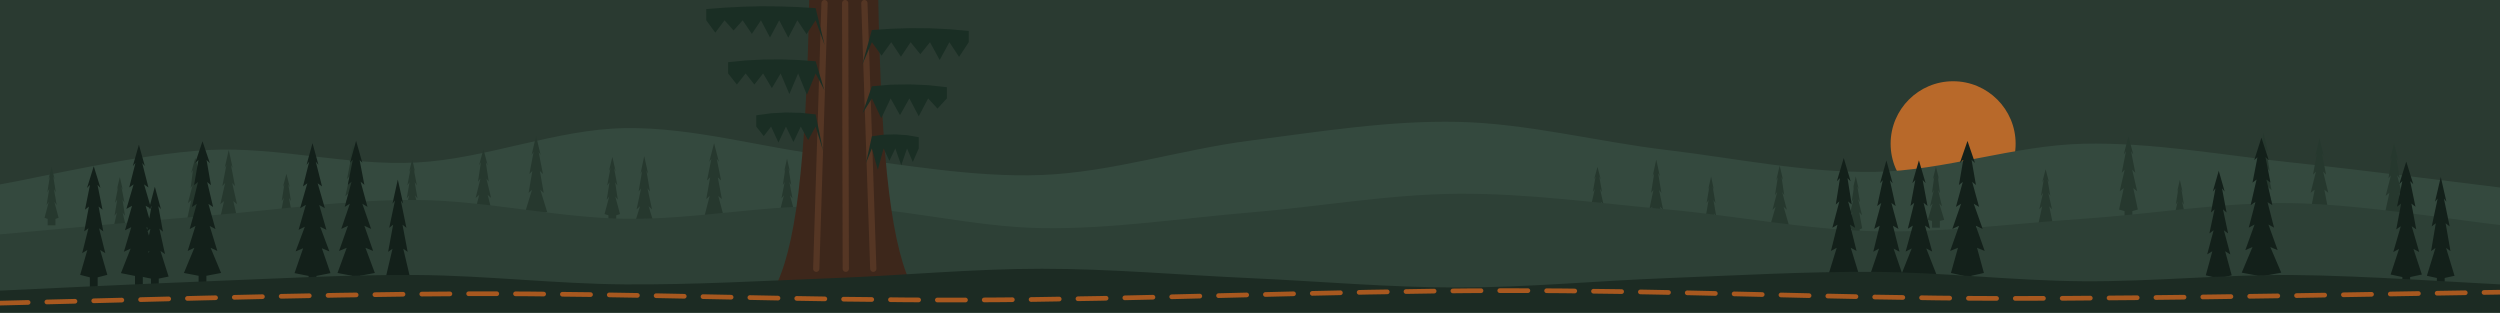
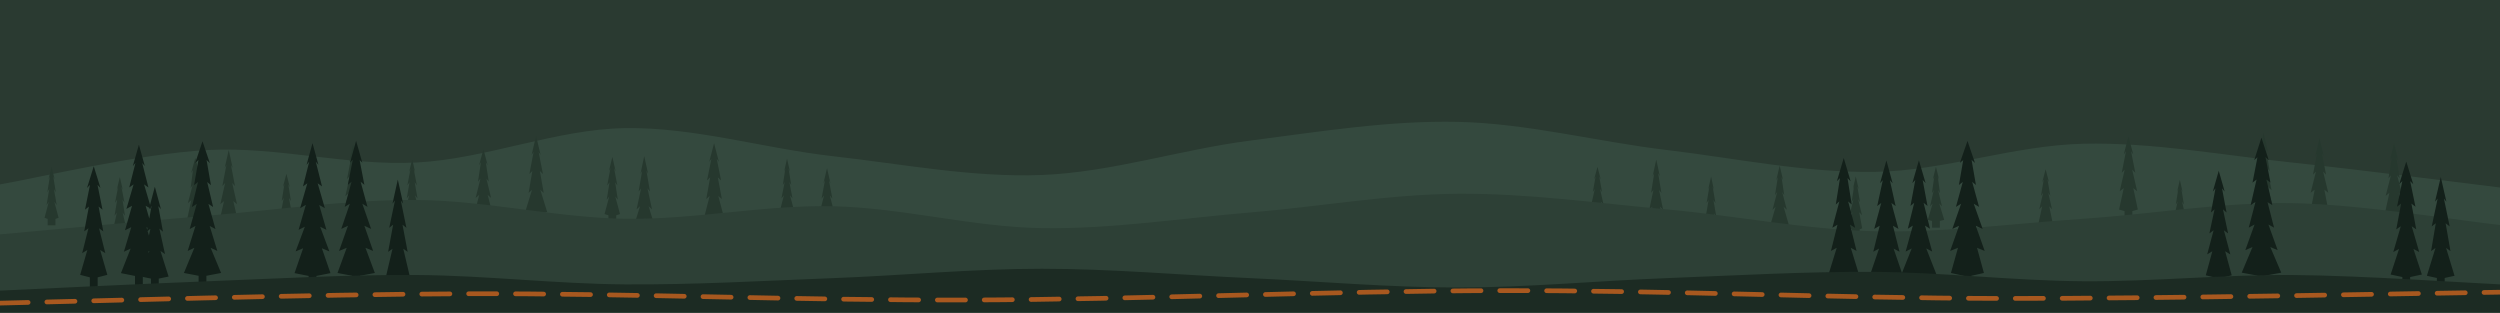
<svg xmlns="http://www.w3.org/2000/svg" viewBox="0 0 1600 200" preserveAspectRatio="xMidYMax slice">
  <rect width="1600" height="200" fill="#2a3a31" />
-   <circle cx="1250" cy="92" r="40" fill="#b8692a" />
  <path d="M0.0,118.0 C22.2,114.3 88.9,98.3 133.3,96.0 C177.8,93.7 222.2,106.3 266.7,104.0 C311.1,101.7 355.6,82.7 400.0,82.0 C444.4,81.3 488.9,95.0 533.3,100.0 C577.8,105.0 622.2,113.7 666.7,112.0 C711.1,110.3 755.6,95.7 800.0,90.0 C844.4,84.3 888.9,77.0 933.3,78.0 C977.8,79.0 1022.2,90.7 1066.7,96.0 C1111.1,101.3 1155.6,110.7 1200.0,110.0 C1244.4,109.3 1288.9,93.0 1333.3,92.0 C1377.8,91.0 1422.2,99.3 1466.7,104.0 C1511.1,108.7 1577.8,117.3 1600.0,120.0 L1600,200 L0,200 Z" fill="#34493e" />
  <path d="M33.0,106.7 L35.0,114.9 L34.1,112.9 L35.7,123.0 L34.5,121.0 L36.3,131.2 L34.8,129.2 L37.5,139.4 L35.5,140.1 L35.5,144.2 L30.5,144.2 L30.5,140.1 L28.5,139.4 L31.2,129.2 L29.8,131.2 L31.5,121.0 L30.3,123.0 L31.9,112.9 L31.0,114.9 ZM76.7,113.3 L78.6,121.6 L77.7,119.6 L79.7,129.8 L78.4,127.8 L80.0,138.1 L78.5,136.1 L80.9,146.3 L79.2,147.0 L79.2,151.2 L74.2,151.2 L74.2,147.0 L72.5,146.3 L74.8,136.1 L73.3,138.1 L75.0,127.8 L73.6,129.8 L75.6,119.6 L74.7,121.6 ZM125.0,101.1 L127.6,110.8 L126.4,108.8 L127.9,120.4 L126.6,118.4 L129.7,130.1 L127.5,128.1 L130.0,139.7 L127.5,140.6 L127.5,145.1 L122.5,145.1 L122.5,140.6 L119.9,139.7 L122.4,128.1 L120.2,130.1 L123.3,118.4 L122.0,120.4 L123.5,108.8 L122.3,110.8 ZM146.4,96.0 L148.9,107.5 L147.8,105.5 L150.4,119.1 L148.6,117.1 L151.7,130.7 L149.3,128.7 L152.5,142.3 L148.9,143.3 L148.9,148.3 L143.9,148.3 L143.9,143.3 L140.2,142.3 L143.4,128.7 L141.0,130.7 L144.1,117.1 L142.3,119.1 L144.9,105.5 L143.8,107.5 ZM183.3,111.2 L185.5,119.9 L184.5,117.9 L186.2,128.7 L184.9,126.7 L187.0,137.5 L185.3,135.5 L188.2,146.2 L185.8,147.0 L185.8,151.3 L180.8,151.3 L180.8,147.0 L178.3,146.2 L181.2,135.5 L179.5,137.5 L181.6,126.7 L180.3,128.7 L182.0,117.9 L181.0,119.9 ZM226.0,92.5 L228.5,103.5 L227.4,101.5 L229.9,114.6 L228.1,112.6 L231.0,125.6 L228.7,123.6 L232.7,136.6 L228.5,137.6 L228.5,142.5 L223.5,142.5 L223.5,137.6 L219.3,136.6 L223.3,123.6 L221.0,125.6 L223.9,112.6 L222.1,114.6 L224.6,101.5 L223.5,103.5 ZM263.8,101.9 L265.7,110.2 L264.8,108.2 L266.8,118.6 L265.4,116.6 L267.2,127.0 L265.6,125.0 L268.4,135.3 L266.3,136.1 L266.3,140.2 L261.3,140.2 L261.3,136.1 L259.2,135.3 L261.9,125.0 L260.3,127.0 L262.1,116.6 L260.7,118.6 L262.7,108.2 L261.8,110.2 ZM309.4,95.4 L312.1,105.8 L310.9,103.8 L312.8,116.3 L311.3,114.3 L314.3,126.7 L312.1,124.7 L315.3,137.2 L311.9,138.1 L311.9,142.8 L306.9,142.8 L306.9,138.1 L303.5,137.2 L306.7,124.7 L304.4,126.7 L307.5,114.3 L305.9,116.3 L307.8,103.8 L306.6,105.8 ZM343.1,87.0 L346.0,99.2 L344.7,97.2 L347.5,111.4 L345.5,109.4 L348.0,123.5 L345.8,121.5 L350.2,135.7 L345.6,136.7 L345.6,141.9 L340.6,141.9 L340.6,136.7 L336.1,135.7 L340.5,121.5 L338.3,123.5 L340.7,109.4 L338.8,111.4 L341.5,97.2 L340.2,99.2 ZM391.9,100.4 L394.0,109.6 L393.0,107.6 L395.1,118.7 L393.7,116.7 L395.4,127.8 L393.8,125.8 L396.8,137.0 L394.4,137.8 L394.4,142.1 L389.4,142.1 L389.4,137.8 L386.9,137.0 L389.9,125.8 L388.3,127.8 L390.1,116.7 L388.6,118.7 L390.7,107.6 L389.7,109.6 ZM412.3,99.9 L414.8,111.3 L413.7,109.3 L416.0,122.6 L414.4,120.6 L417.3,134.0 L415.1,132.0 L419.2,145.3 L414.8,146.3 L414.8,151.3 L409.8,151.3 L409.8,146.3 L405.5,145.3 L409.6,132.0 L407.4,134.0 L410.3,120.6 L408.7,122.6 L411.0,109.3 L409.9,111.3 ZM457.0,91.7 L460.1,103.6 L458.7,101.6 L461.5,115.5 L459.4,113.5 L462.0,127.4 L459.7,125.4 L463.4,139.3 L459.5,140.3 L459.5,145.4 L454.5,145.4 L454.5,140.3 L450.6,139.3 L454.2,125.4 L452.0,127.4 L454.5,113.5 L452.5,115.5 L455.3,101.6 L453.9,103.6 ZM503.7,101.5 L505.6,110.0 L504.7,108.0 L506.4,118.5 L505.2,116.5 L507.2,127.0 L505.6,125.0 L508.4,135.5 L506.2,136.3 L506.2,140.5 L501.2,140.5 L501.2,136.3 L499.0,135.5 L501.7,125.0 L500.1,127.0 L502.2,116.5 L501.0,118.5 L502.6,108.0 L501.8,110.0 ZM529.3,107.6 L531.5,117.3 L530.5,115.3 L532.7,127.1 L531.1,125.1 L534.1,136.8 L531.9,134.8 L534.9,146.6 L531.8,147.4 L531.8,152.0 L526.8,152.0 L526.8,147.4 L523.6,146.6 L526.6,134.8 L524.4,136.8 L527.4,125.1 L525.8,127.1 L528.0,115.3 L527.0,117.3 ZM1022.4,106.8 L1024.5,114.9 L1023.5,112.9 L1025.3,122.9 L1024.0,120.9 L1026.3,131.0 L1024.5,129.0 L1027.1,139.1 L1024.9,139.8 L1024.9,143.9 L1019.9,143.9 L1019.9,139.8 L1017.6,139.1 L1020.2,129.0 L1018.4,131.0 L1020.7,120.9 L1019.4,122.9 L1021.2,112.9 L1020.2,114.9 ZM1060.0,102.1 L1062.3,112.8 L1061.2,110.8 L1063.3,123.5 L1061.8,121.5 L1064.4,134.3 L1062.4,132.3 L1065.4,145.0 L1062.5,146.0 L1062.5,150.8 L1057.5,150.8 L1057.5,146.0 L1054.6,145.0 L1057.5,132.3 L1055.5,134.3 L1058.2,121.5 L1056.7,123.5 L1058.7,110.8 L1057.7,112.8 ZM1095.1,113.0 L1096.9,121.5 L1096.1,119.5 L1097.9,130.0 L1096.6,128.0 L1098.4,138.5 L1096.9,136.5 L1100.2,147.0 L1097.6,147.8 L1097.6,152.0 L1092.6,152.0 L1092.6,147.8 L1089.9,147.0 L1093.2,136.5 L1091.7,138.5 L1093.5,128.0 L1092.2,130.0 L1094.0,119.5 L1093.2,121.5 ZM1139.0,106.0 L1141.2,115.4 L1140.2,113.4 L1141.9,124.9 L1140.6,122.9 L1143.6,134.3 L1141.5,132.3 L1144.8,143.7 L1141.5,144.5 L1141.5,149.0 L1136.5,149.0 L1136.5,144.5 L1133.1,143.7 L1136.4,132.3 L1134.4,134.3 L1137.4,122.9 L1136.0,124.9 L1137.8,113.4 L1136.8,115.4 ZM1187.7,112.9 L1189.6,121.2 L1188.7,119.2 L1190.4,129.5 L1189.2,127.5 L1191.7,137.8 L1189.9,135.8 L1191.8,146.1 L1190.2,146.8 L1190.2,151.0 L1185.2,151.0 L1185.2,146.8 L1183.5,146.1 L1185.5,135.8 L1183.7,137.8 L1186.2,127.5 L1185.0,129.5 L1186.6,119.2 L1185.8,121.2 ZM1239.0,106.7 L1241.1,115.2 L1240.2,113.2 L1241.6,123.7 L1240.4,121.7 L1242.9,132.2 L1241.1,130.2 L1244.3,140.7 L1241.5,141.4 L1241.5,145.7 L1236.5,145.7 L1236.5,141.4 L1233.8,140.7 L1236.9,130.2 L1235.2,132.2 L1237.6,121.7 L1236.4,123.7 L1237.9,113.2 L1236.9,115.2 ZM1309.2,108.3 L1311.4,116.8 L1310.4,114.8 L1312.2,125.4 L1310.9,123.4 L1313.3,134.0 L1311.5,132.0 L1313.7,142.6 L1311.7,143.4 L1311.7,147.6 L1306.7,147.6 L1306.7,143.4 L1304.7,142.6 L1307.0,132.0 L1305.1,134.0 L1307.6,123.4 L1306.2,125.4 L1308.0,114.8 L1307.0,116.8 ZM1362.2,87.1 L1365.3,98.9 L1363.9,96.9 L1366.6,110.6 L1364.6,108.6 L1367.8,122.4 L1365.3,120.4 L1368.2,134.1 L1364.7,135.1 L1364.7,140.2 L1359.7,140.2 L1359.7,135.1 L1356.2,134.1 L1359.2,120.4 L1356.6,122.4 L1359.8,108.6 L1357.9,110.6 L1360.6,96.9 L1359.2,98.9 ZM1395.1,115.1 L1396.9,123.0 L1396.1,121.0 L1397.7,131.0 L1396.5,129.0 L1398.8,138.9 L1397.2,136.9 L1400.0,146.9 L1397.6,147.6 L1397.6,151.7 L1392.6,151.7 L1392.6,147.6 L1390.2,146.9 L1393.1,136.9 L1391.4,138.9 L1393.7,129.0 L1392.5,131.0 L1394.1,121.0 L1393.3,123.0 ZM1448.7,85.0 L1451.6,97.3 L1450.3,95.3 L1452.6,109.5 L1450.9,107.5 L1453.8,121.7 L1451.5,119.7 L1454.9,133.9 L1451.2,135.0 L1451.2,140.1 L1446.2,140.1 L1446.2,135.0 L1442.5,133.9 L1445.9,119.7 L1443.7,121.7 L1446.6,107.5 L1444.8,109.5 L1447.2,95.3 L1445.9,97.3 ZM1484.5,88.4 L1487.3,100.1 L1486.0,98.1 L1488.7,111.8 L1486.8,109.8 L1490.1,123.4 L1487.6,121.4 L1490.2,135.1 L1487.0,136.1 L1487.0,141.2 L1482.0,141.2 L1482.0,136.1 L1478.7,135.1 L1481.4,121.4 L1478.8,123.4 L1482.2,109.8 L1480.3,111.8 L1482.9,98.1 L1481.7,100.1 ZM1532.2,91.6 L1534.9,102.9 L1533.7,100.9 L1535.8,114.2 L1534.2,112.2 L1537.6,125.4 L1535.2,123.4 L1538.1,136.7 L1534.7,137.7 L1534.7,142.6 L1529.7,142.6 L1529.7,137.7 L1526.3,136.7 L1529.2,123.4 L1526.8,125.4 L1530.2,112.2 L1528.6,114.2 L1530.7,100.9 L1529.5,102.9 Z" fill="#26382e" />
  <path d="M0.0,150.0 C22.2,148.0 88.9,141.7 133.3,138.0 C177.8,134.3 222.2,127.7 266.7,128.0 C311.1,128.3 355.6,139.3 400.0,140.0 C444.4,140.7 488.9,131.0 533.3,132.0 C577.8,133.0 622.2,145.3 666.7,146.0 C711.1,146.7 755.6,139.7 800.0,136.0 C844.4,132.3 888.9,124.3 933.3,124.0 C977.8,123.7 1022.2,130.0 1066.7,134.0 C1111.1,138.0 1155.6,147.0 1200.0,148.0 C1244.4,149.0 1288.9,143.0 1333.3,140.0 C1377.8,137.0 1422.2,129.3 1466.7,130.0 C1511.1,130.7 1577.8,141.7 1600.0,144.0 L1600,200 L0,200 Z" fill="#2d4036" />
  <path d="M60.0,106.4 L64.3,120.3 L62.4,118.3 L65.6,134.2 L63.1,132.2 L66.1,148.1 L63.4,146.1 L67.4,162.0 L64.1,160.0 L68.7,175.9 L62.5,177.5 L62.5,184.0 L57.5,184.0 L57.5,177.5 L51.3,175.9 L55.9,160.0 L52.6,162.0 L56.6,146.1 L53.9,148.1 L56.9,132.2 L54.4,134.2 L57.6,118.3 L55.7,120.3 ZM88.9,92.6 L92.7,106.3 L91.0,104.3 L95.0,120.0 L92.2,118.0 L96.8,133.7 L93.2,131.7 L97.7,147.4 L93.7,145.4 L98.4,161.1 L94.1,159.1 L100.3,174.8 L91.4,176.6 L91.4,184.0 L86.4,184.0 L86.4,176.6 L77.4,174.8 L83.6,159.1 L79.3,161.1 L84.0,145.4 L80.0,147.4 L84.5,131.7 L80.9,133.7 L85.5,118.0 L82.7,120.0 L86.7,104.3 L85.0,106.3 ZM99.1,119.5 L103.0,133.9 L101.3,131.9 L104.3,148.3 L102.0,146.3 L105.6,162.6 L102.7,160.6 L107.9,177.0 L101.6,178.3 L101.6,184.0 L96.6,184.0 L96.6,178.3 L90.3,177.0 L95.6,160.6 L92.7,162.6 L96.3,146.3 L94.0,148.3 L97.0,131.9 L95.3,133.9 ZM129.6,90.4 L134.3,104.4 L132.2,102.4 L135.0,118.5 L132.6,116.5 L136.4,132.5 L133.4,130.5 L137.9,146.6 L134.2,144.6 L139.1,160.6 L134.8,158.6 L141.5,174.7 L132.1,176.5 L132.1,184.0 L127.1,184.0 L127.1,176.5 L117.7,174.7 L124.4,158.6 L120.1,160.6 L125.1,144.6 L121.4,146.6 L125.9,130.5 L122.8,132.5 L126.7,116.5 L124.2,118.5 L127.0,102.4 L124.9,104.4 ZM200.0,91.6 L203.8,105.5 L202.1,103.5 L206.1,119.3 L203.3,117.3 L207.9,133.2 L204.3,131.2 L208.9,147.1 L204.9,145.1 L210.8,160.9 L206.0,158.9 L211.5,174.8 L202.5,176.6 L202.5,184.0 L197.5,184.0 L197.5,176.6 L188.5,174.8 L194.0,158.9 L189.2,160.9 L195.1,145.1 L191.1,147.1 L195.7,131.2 L192.1,133.2 L196.7,117.3 L193.9,119.3 L197.9,103.5 L196.2,105.5 ZM227.9,90.1 L231.9,104.2 L230.1,102.2 L233.2,118.3 L230.8,116.3 L235.2,132.4 L231.9,130.4 L237.5,146.5 L233.2,144.5 L238.8,160.6 L233.9,158.6 L239.9,174.7 L230.4,176.5 L230.4,184.0 L225.4,184.0 L225.4,176.5 L216.0,174.7 L221.9,158.6 L217.0,160.6 L222.7,144.5 L218.4,146.5 L223.9,130.4 L220.6,132.4 L225.0,116.3 L222.6,118.3 L225.8,102.2 L224.0,104.2 ZM254.6,114.9 L258.0,130.3 L256.5,128.3 L260.1,145.8 L257.6,143.8 L260.9,161.2 L258.1,159.2 L262.2,176.6 L257.1,178.0 L257.1,184.0 L252.1,184.0 L252.1,178.0 L247.1,176.6 L251.2,159.2 L248.4,161.2 L251.6,143.8 L249.1,145.8 L252.8,128.3 L251.2,130.3 ZM1180.0,101.1 L1184.4,116.0 L1182.4,114.0 L1185.1,130.9 L1182.8,128.9 L1187.3,145.8 L1184.0,143.8 L1188.2,160.6 L1184.5,158.6 L1189.7,175.5 L1182.5,177.1 L1182.5,184.0 L1177.5,184.0 L1177.5,177.1 L1170.3,175.5 L1175.5,158.6 L1171.8,160.6 L1176.0,143.8 L1172.7,145.8 L1177.2,128.9 L1174.9,130.9 L1177.6,114.0 L1175.6,116.0 ZM1207.3,102.7 L1211.3,117.3 L1209.5,115.3 L1213.2,131.9 L1210.5,129.9 L1215.0,146.5 L1211.5,144.5 L1215.7,161.1 L1211.9,159.1 L1217.6,175.7 L1209.8,177.2 L1209.8,184.0 L1204.8,184.0 L1204.8,177.2 L1196.9,175.7 L1202.6,159.1 L1198.9,161.1 L1203.0,144.5 L1199.5,146.5 L1204.0,129.9 L1201.4,131.9 L1205.0,115.3 L1203.2,117.3 ZM1228.1,102.6 L1232.4,117.2 L1230.5,115.2 L1233.6,131.8 L1231.1,129.8 L1235.2,146.4 L1232.0,144.4 L1236.6,161.0 L1232.8,159.0 L1239.3,175.6 L1230.6,177.2 L1230.6,184.0 L1225.6,184.0 L1225.6,177.2 L1216.9,175.6 L1223.5,159.0 L1219.6,161.0 L1224.2,144.4 L1221.0,146.4 L1225.1,129.8 L1222.7,131.8 L1225.8,115.2 L1223.9,117.2 ZM1259.2,90.2 L1264.0,104.3 L1261.8,102.3 L1264.6,118.4 L1262.2,116.4 L1266.6,132.4 L1263.2,130.4 L1268.9,146.5 L1264.5,144.5 L1270.2,160.6 L1265.3,158.6 L1269.7,174.7 L1261.7,176.5 L1261.7,184.0 L1256.7,184.0 L1256.7,176.5 L1248.6,174.7 L1253.1,158.6 L1248.1,160.6 L1253.8,144.5 L1249.5,146.5 L1255.1,130.4 L1251.8,132.4 L1256.2,116.4 L1253.7,118.4 L1256.5,102.3 L1254.3,104.3 ZM1420.0,109.3 L1423.8,122.6 L1422.1,120.6 L1425.0,136.0 L1422.7,134.0 L1426.0,149.4 L1423.3,147.4 L1427.4,162.8 L1424.1,160.8 L1428.3,176.2 L1422.5,177.6 L1422.5,184.0 L1417.5,184.0 L1417.5,177.6 L1411.7,176.2 L1415.9,160.8 L1412.6,162.8 L1416.7,147.4 L1414.0,149.4 L1417.3,134.0 L1415.0,136.0 L1417.9,120.6 L1416.2,122.6 ZM1447.3,88.1 L1452.0,102.5 L1449.9,100.5 L1453.1,116.9 L1450.5,114.9 L1454.3,131.3 L1451.2,129.3 L1455.4,145.7 L1451.8,143.7 L1457.7,160.1 L1453.0,158.1 L1460.0,174.5 L1449.8,176.4 L1449.8,184.0 L1444.8,184.0 L1444.8,176.4 L1434.7,174.5 L1441.6,158.1 L1437.0,160.1 L1442.9,143.7 L1439.2,145.7 L1443.5,129.3 L1440.4,131.3 L1444.2,114.9 L1441.6,116.9 L1444.8,100.5 L1442.7,102.5 ZM1540.0,103.4 L1544.5,117.9 L1542.5,115.9 L1545.9,132.3 L1543.3,130.3 L1546.4,146.8 L1543.5,144.8 L1548.3,161.3 L1544.6,159.3 L1550.0,175.7 L1542.5,177.3 L1542.5,184.0 L1537.5,184.0 L1537.5,177.3 L1530.0,175.7 L1535.4,159.3 L1531.7,161.3 L1536.5,144.8 L1533.6,146.8 L1536.7,130.3 L1534.1,132.3 L1537.5,115.9 L1535.5,117.9 ZM1562.1,113.3 L1565.7,129.1 L1564.1,127.1 L1567.8,144.9 L1565.2,142.9 L1568.3,160.7 L1565.5,158.7 L1570.9,176.5 L1564.6,177.9 L1564.6,184.0 L1559.6,184.0 L1559.6,177.9 L1553.2,176.5 L1558.7,158.7 L1555.9,160.7 L1558.9,142.9 L1556.3,144.9 L1560.1,127.1 L1558.4,129.1 Z" fill="#13201a" />
-   <path d="M518.0,-5 L562.0,-5 C564.0,108.0 571.0,160.0 585.0,186 L495.0,186 C509.0,160.0 516.0,108.0 518.0,-5 Z" fill="#3d271b" />
-   <path d="M527.7,2 L522.4,172 M540.9,2 L541.3,172 M553.2,2 L558.9,172 " fill="none" stroke="#553624" stroke-width="4" stroke-linecap="round" />
-   <path d="M522.0,5.2 L510.3,4.5 L498.7,4.1 L487.0,4.0 L475.3,4.3 L463.7,4.9 L452.0,5.8 L452.0,13.0 L457.8,20.9 L463.7,13.0 L469.5,19.5 L475.3,13.0 L481.2,21.7 L487.0,13.0 L492.8,24.0 L498.7,13.0 L504.5,24.1 L510.3,13.0 L516.2,21.9 L522.0,13.0 L527.8,28.9 ZM558.0,19.2 L570.4,18.4 L582.8,18.0 L595.2,18.1 L607.6,18.7 L620.0,19.8 L620.0,27.0 L613.8,36.4 L607.6,27.0 L601.4,38.4 L595.2,27.0 L589.0,34.7 L582.8,27.0 L576.6,36.3 L570.4,27.0 L564.2,35.6 L558.0,27.0 L551.8,41.5 ZM522.0,39.2 L510.8,38.4 L499.6,38.0 L488.4,38.1 L477.2,38.7 L466.0,39.8 L466.0,47.0 L471.6,54.1 L477.2,47.0 L482.8,54.1 L488.4,47.0 L494.0,56.4 L499.6,47.0 L505.2,60.2 L510.8,47.0 L516.4,60.7 L522.0,47.0 L527.6,57.8 ZM558.0,55.2 L570.0,54.2 L582.0,54.0 L594.0,54.5 L606.0,55.8 L606.0,63.0 L600.0,69.5 L594.0,63.0 L588.0,74.4 L582.0,63.0 L576.0,73.7 L570.0,63.0 L564.0,75.7 L558.0,63.0 L552.0,72.6 ZM522.0,73.2 L512.5,72.2 L503.0,72.0 L493.5,72.5 L484.0,73.8 L484.0,81.0 L488.8,87.1 L493.5,81.0 L498.2,91.2 L503.0,81.0 L507.8,90.9 L512.5,81.0 L517.2,89.7 L522.0,81.0 L526.8,96.6 ZM558.0,87.2 L565.5,86.2 L573.0,86.0 L580.5,86.5 L588.0,87.8 L588.0,95.0 L584.2,103.7 L580.5,95.0 L576.8,105.8 L573.0,95.0 L569.2,102.9 L565.5,95.0 L561.8,108.7 L558.0,95.0 L554.2,104.5 Z" fill="#1a2e24" />
  <path d="M0.0,186.0 C22.2,185.0 88.9,181.7 133.3,180.0 C177.8,178.3 222.2,175.7 266.7,176.0 C311.1,176.3 355.6,181.7 400.0,182.0 C444.4,182.3 488.9,179.7 533.3,178.0 C577.8,176.3 622.2,172.0 666.7,172.0 C711.1,172.0 755.6,176.0 800.0,178.0 C844.4,180.0 888.9,184.0 933.3,184.0 C977.8,184.0 1022.2,179.7 1066.7,178.0 C1111.1,176.3 1155.6,173.7 1200.0,174.0 C1244.4,174.3 1288.9,179.7 1333.3,180.0 C1377.8,180.3 1422.2,175.7 1466.7,176.0 C1511.1,176.3 1577.8,181.0 1600.0,182.0 L1600,200 L0,200 Z" fill="#1c2b23" />
  <path d="M0.0,194.0 C50.0,193.0 196.7,188.3 300.0,188.0 C403.3,187.7 510.0,192.3 620.0,192.0 C730.0,191.7 850.0,186.2 960.0,186.0 C1070.0,185.8 1173.3,190.8 1280.0,191.0 C1386.7,191.2 1546.7,187.7 1600.0,187.0" fill="none" stroke="#a8581f" stroke-width="3" stroke-dasharray="18 12" stroke-linecap="round" />
</svg>
